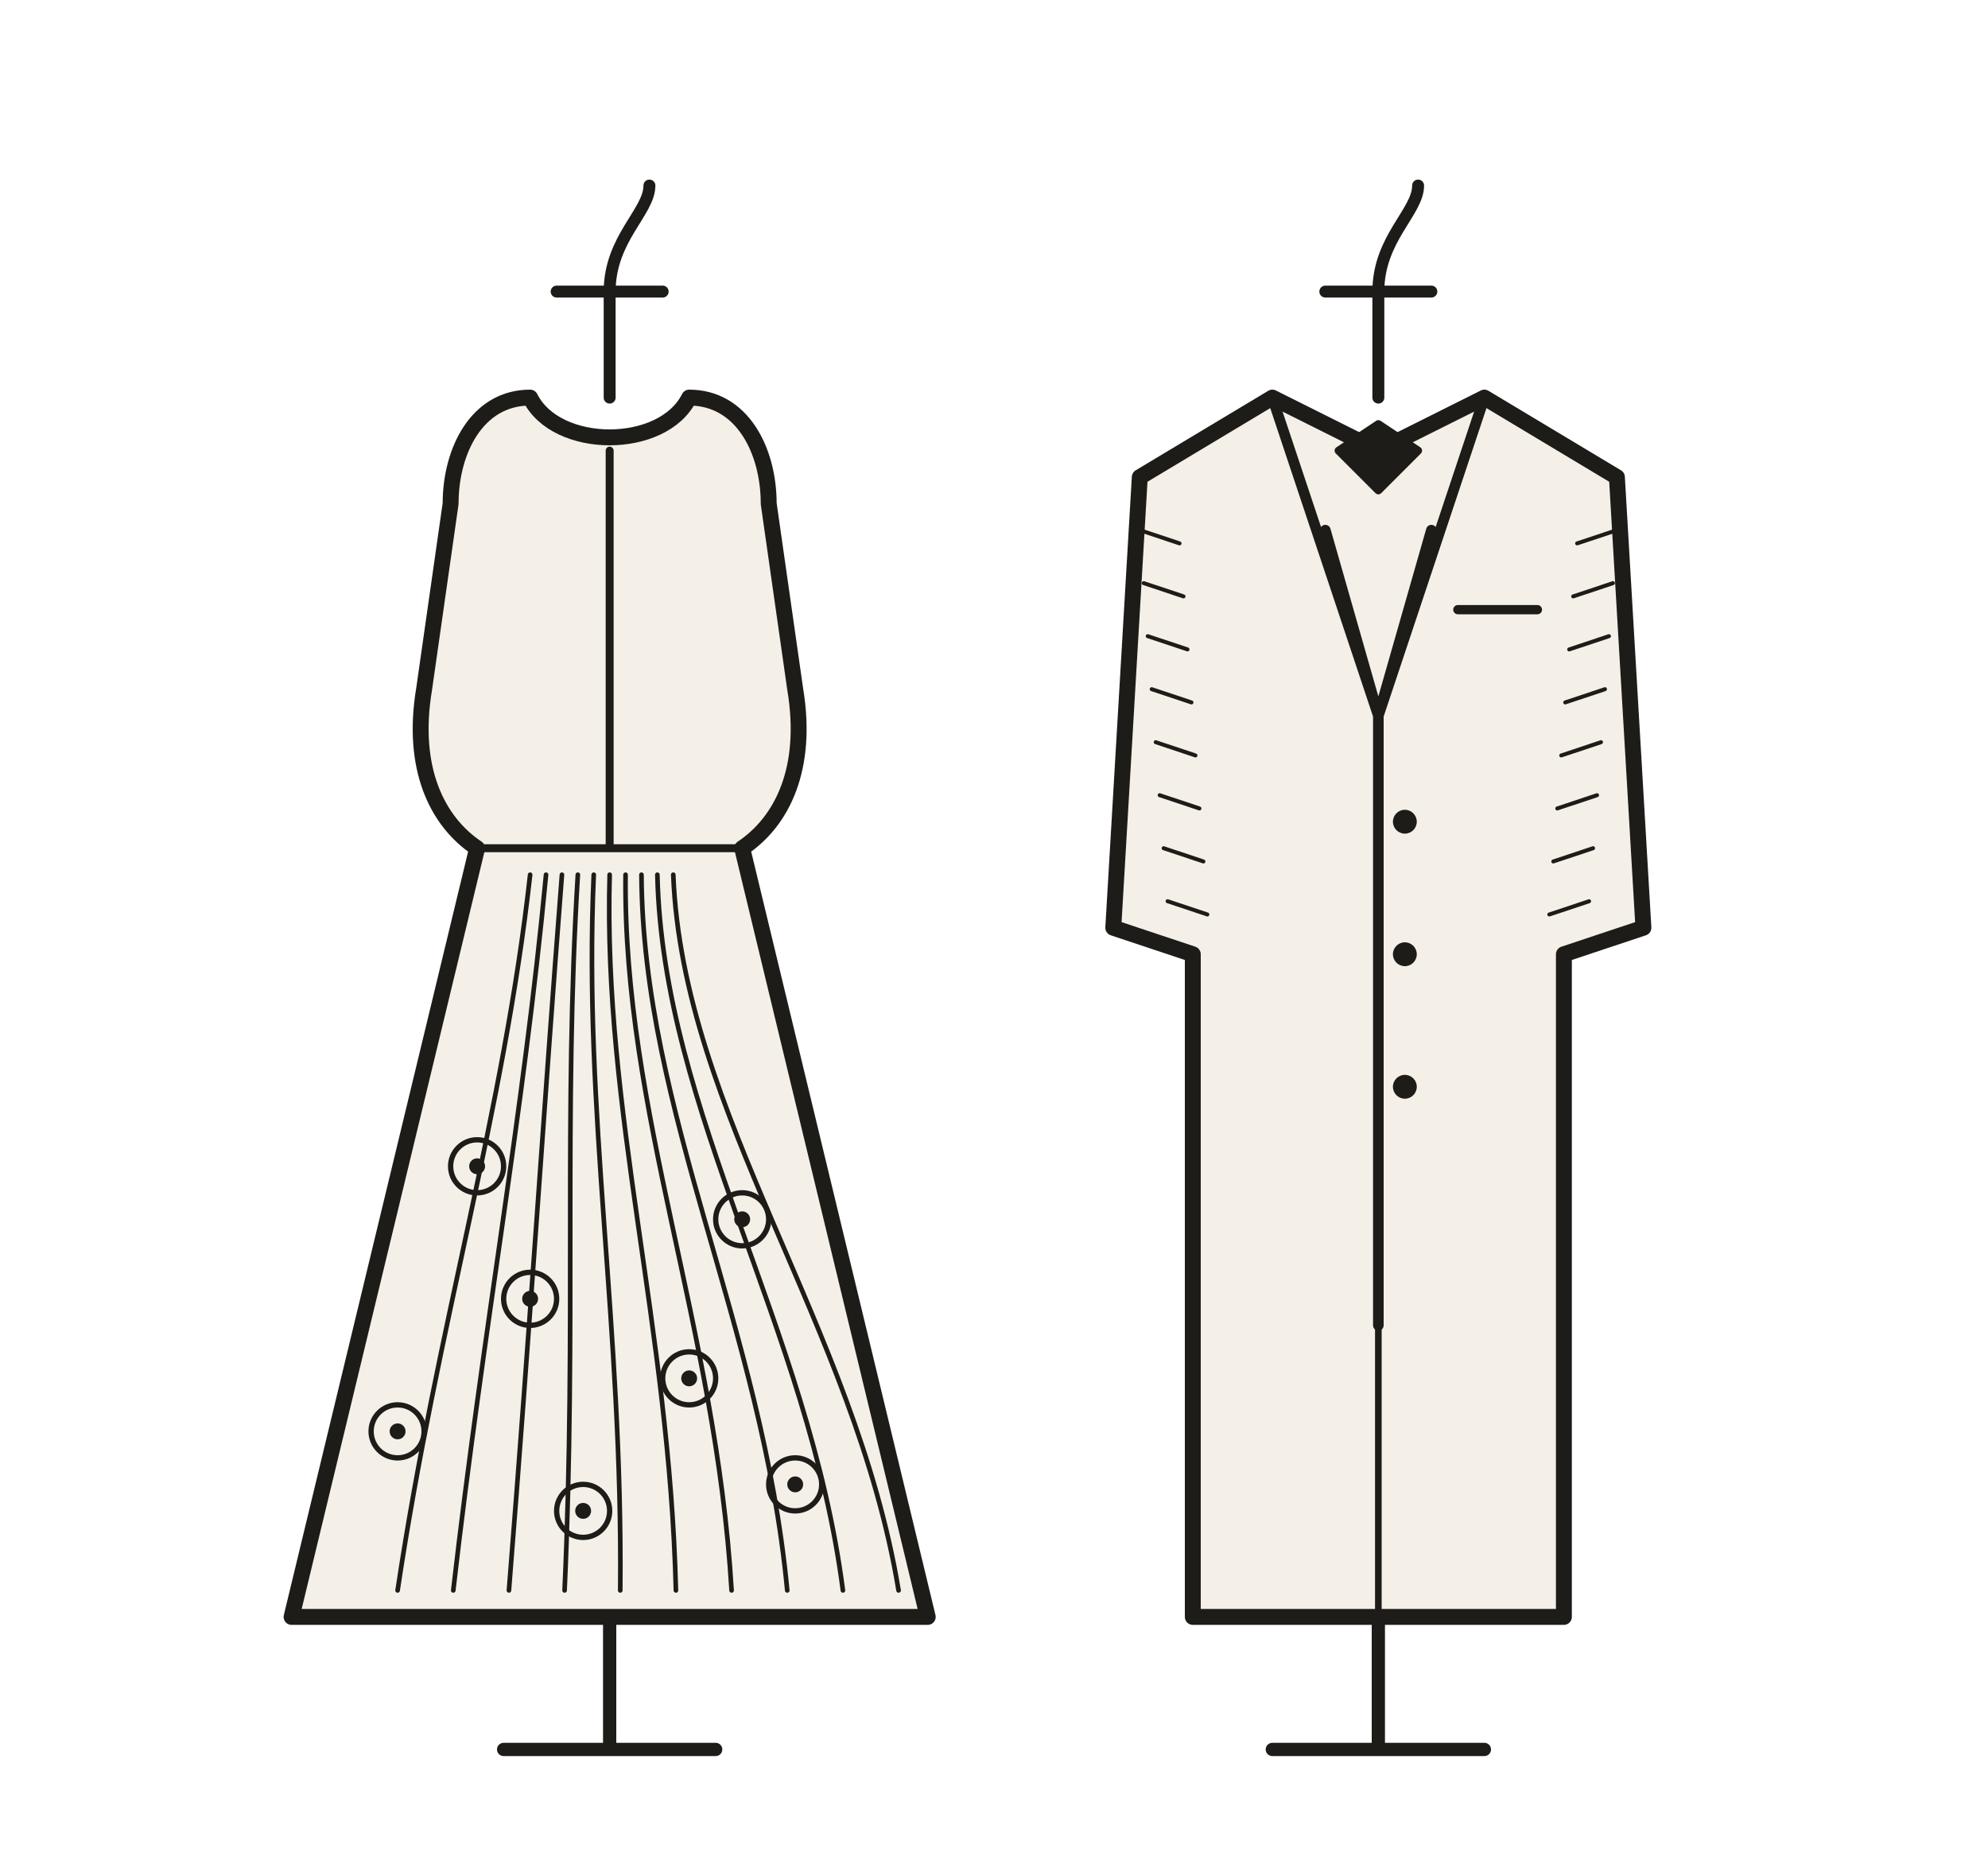
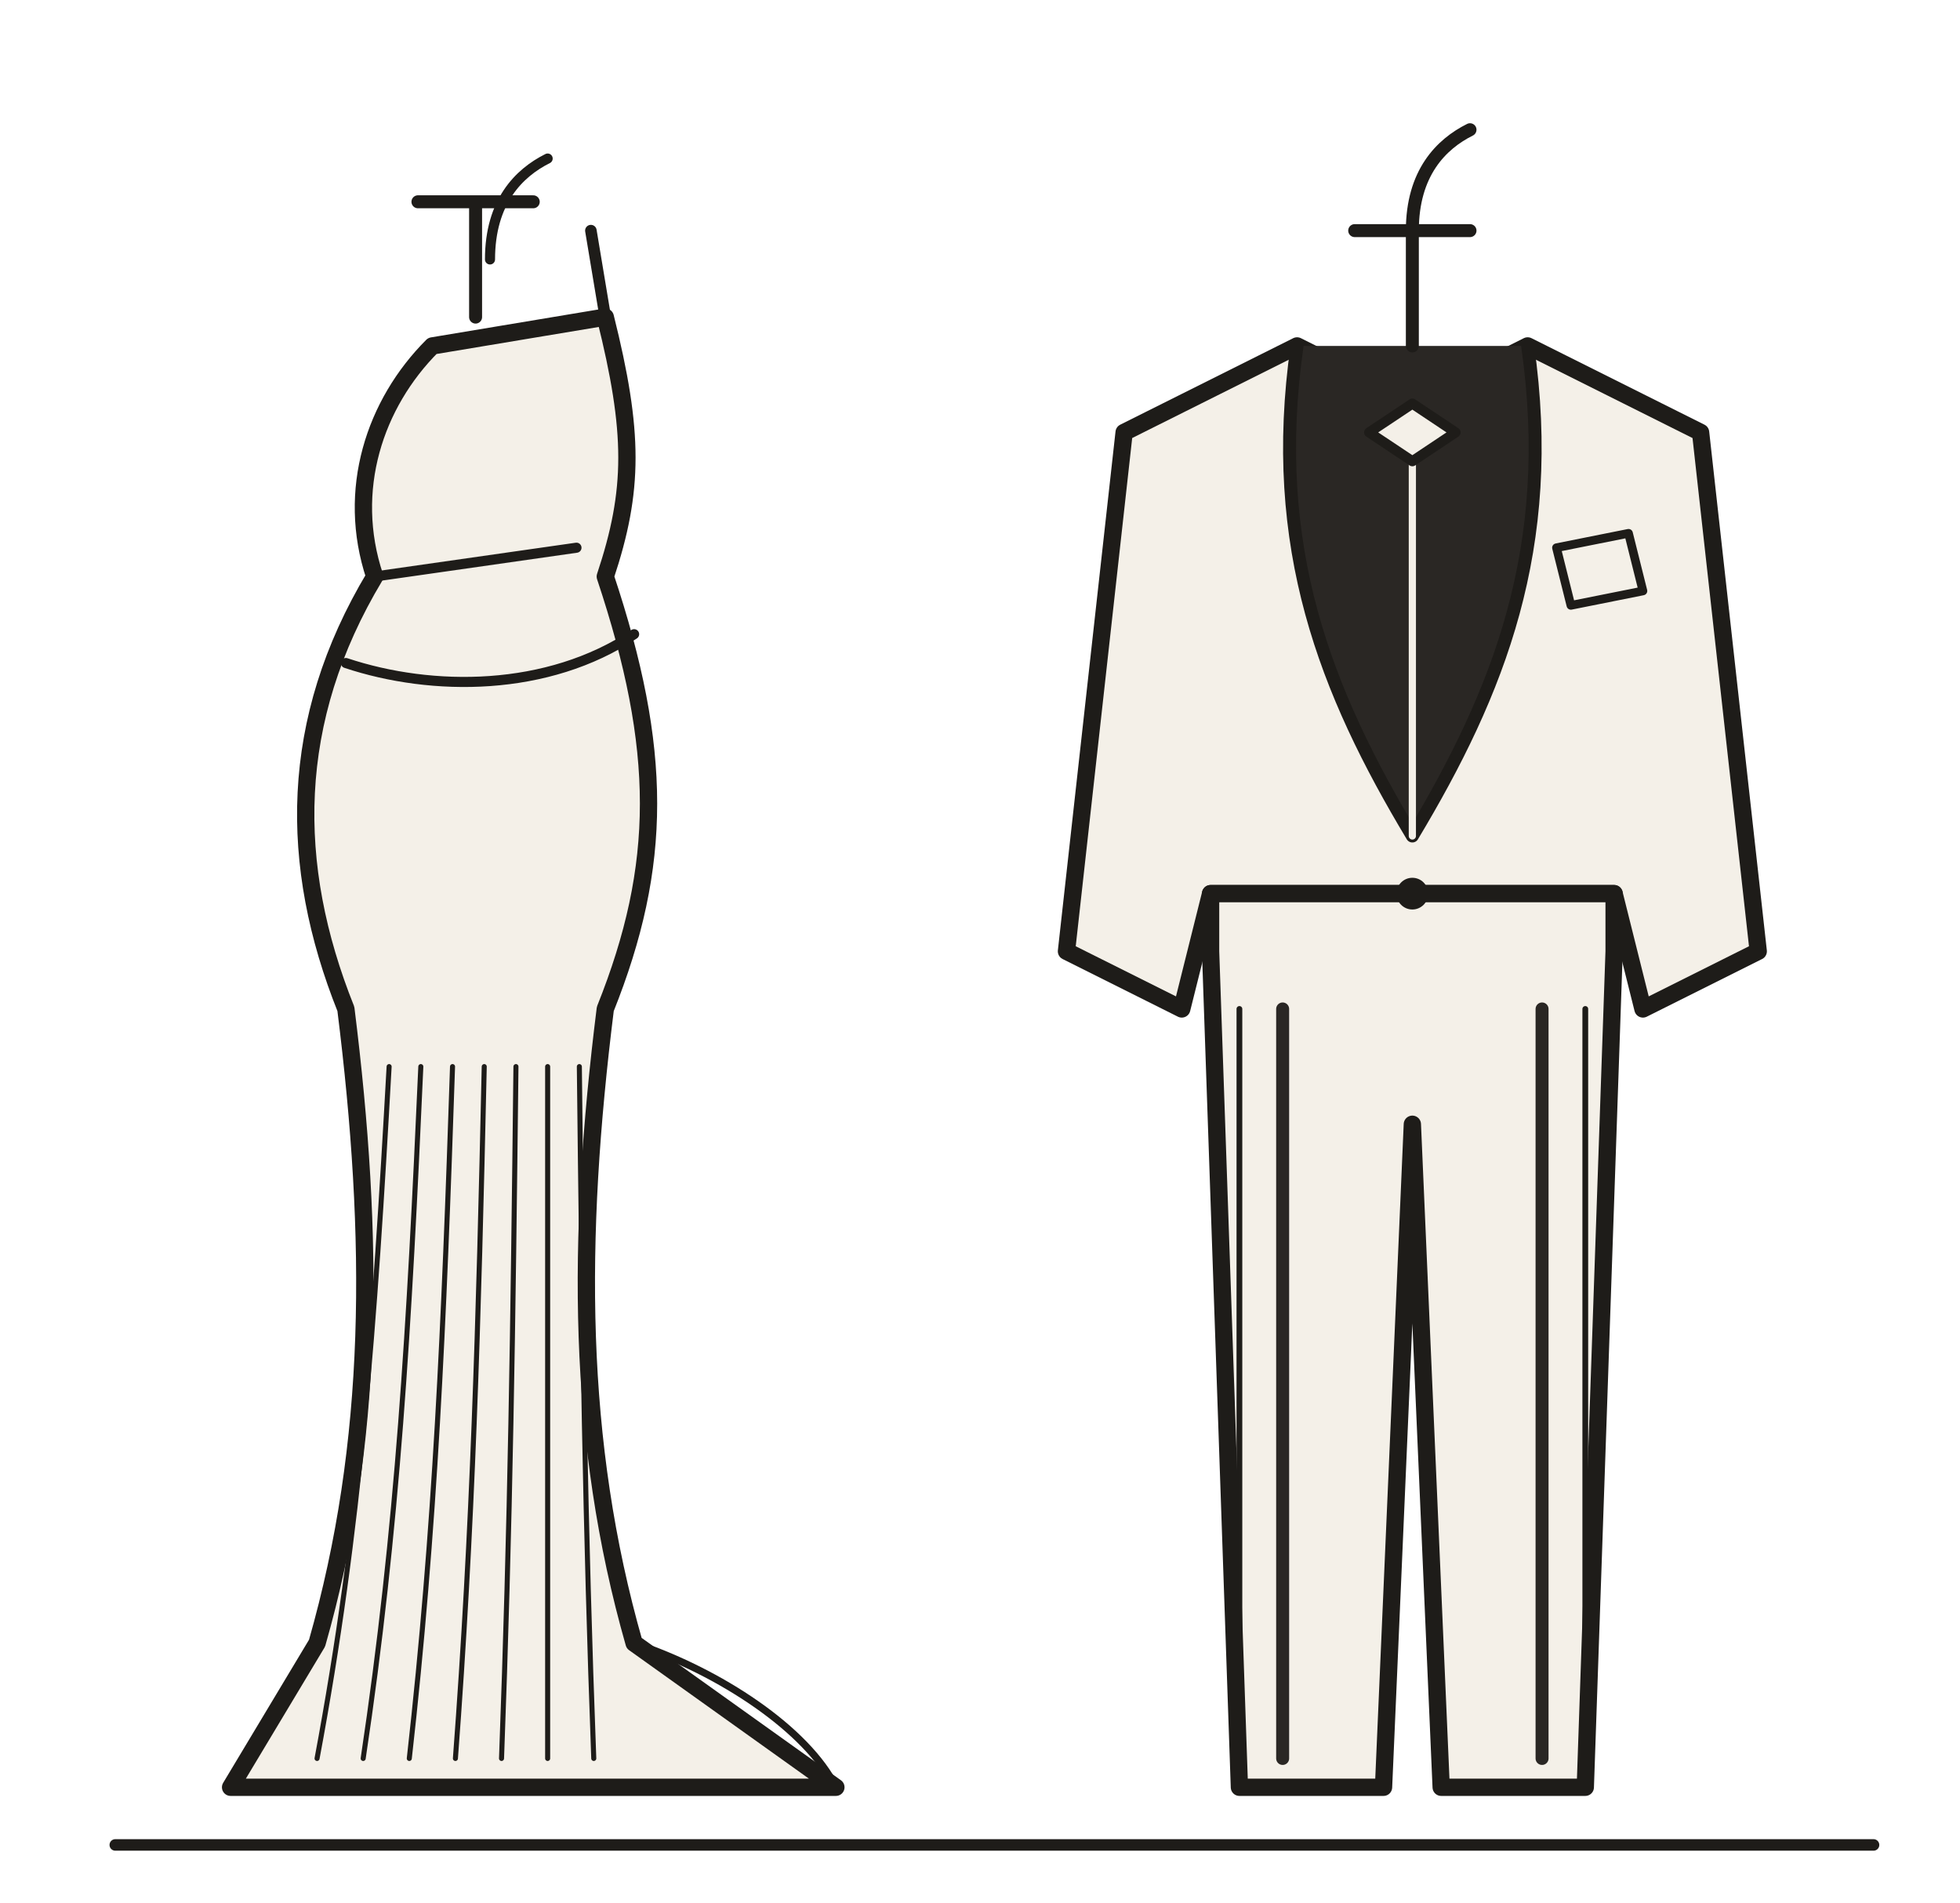
- <svg xmlns="http://www.w3.org/2000/svg" viewBox="0 0 150 140" fill="none" stroke="#1E1C19" stroke-linecap="round" stroke-linejoin="round">
-   <path d="M40 30C36 30 34 34 34 38L32 52C31 58 33 62 36 64L22 122H70L56 64C59 62 61 58 60 52L58 38C58 34 56 30 52 30C50 34 42 34 40 30Z" stroke-width="1.2" fill="#F4F0E8" />
-   <path d="M36 64H56M46 34V64" stroke-width=".6" />
-   <path d="M30.0 120C33.0 100 38.0 84 40.0 66" stroke-width=".35" />
-   <path d="M34.2 120C36.5 100 39.5 84 41.2 66" stroke-width=".35" />
-   <path d="M38.4 120C40.0 100 41.0 84 42.4 66" stroke-width=".35" />
-   <path d="M42.6 120C43.5 100 42.5 84 43.6 66" stroke-width=".35" />
-   <path d="M46.8 120C47.0 100 44.0 84 44.8 66" stroke-width=".35" />
-   <path d="M51.0 120C50.5 100 45.5 84 46.0 66" stroke-width=".35" />
-   <path d="M55.2 120C54.0 100 47.0 84 47.2 66" stroke-width=".35" />
-   <path d="M59.4 120C57.5 100 48.5 84 48.4 66" stroke-width=".35" />
-   <path d="M63.6 120C61.0 100 50.0 84 49.6 66" stroke-width=".35" />
-   <path d="M67.8 120C64.5 100 51.5 84 50.8 66" stroke-width=".35" />
-   <circle cx="30" cy="108" r="2" stroke-width=".4" />
-   <circle cx="30" cy="108" r=".6" fill="#1E1C19" stroke="none" />
-   <circle cx="40" cy="98" r="2" stroke-width=".4" />
-   <circle cx="40" cy="98" r=".6" fill="#1E1C19" stroke="none" />
-   <circle cx="52" cy="104" r="2" stroke-width=".4" />
-   <circle cx="52" cy="104" r=".6" fill="#1E1C19" stroke="none" />
-   <circle cx="60" cy="112" r="2" stroke-width=".4" />
-   <circle cx="60" cy="112" r=".6" fill="#1E1C19" stroke="none" />
-   <circle cx="44" cy="114" r="2" stroke-width=".4" />
-   <circle cx="44" cy="114" r=".6" fill="#1E1C19" stroke="none" />
-   <circle cx="36" cy="88" r="2" stroke-width=".4" />
-   <circle cx="36" cy="88" r=".6" fill="#1E1C19" stroke="none" />
-   <circle cx="56" cy="92" r="2" stroke-width=".4" />
-   <circle cx="56" cy="92" r=".6" fill="#1E1C19" stroke="none" />
-   <path d="M46 30V22M42 22h8M46 22c0-4 3-6 3-8" stroke-width=".9" />
-   <path d="M46 122V132M38 132h16" stroke-width="1" />
-   <path d="M86 36L96 30L104 34L112 30L122 36L124 70L118 72V122H90V72L84 70Z" stroke-width="1.2" fill="#F4F0E8" />
-   <path d="M96 30L104 54L112 30M104 54V100M100 40L104 54L108 40" stroke-width=".8" />
-   <path d="M101 34l3 3 3-3-3-2z" stroke-width=".6" fill="#1E1C19" />
-   <circle cx="106" cy="62" r=".9" fill="#1E1C19" stroke="none" />
-   <circle cx="106" cy="72" r=".9" fill="#1E1C19" stroke="none" />
-   <circle cx="106" cy="82" r=".9" fill="#1E1C19" stroke="none" />
-   <path d="M90 72V122M118 72V122M104 100V122" stroke-width=".5" />
-   <path d="M110 46h6" stroke-width=".7" />
-   <path d="M86.0 40l3 1" stroke-width=".3" />
-   <path d="M122.0 40l-3 1" stroke-width=".3" />
-   <path d="M86.3 44l3 1" stroke-width=".3" />
-   <path d="M121.7 44l-3 1" stroke-width=".3" />
-   <path d="M86.6 48l3 1" stroke-width=".3" />
-   <path d="M121.4 48l-3 1" stroke-width=".3" />
-   <path d="M86.9 52l3 1" stroke-width=".3" />
-   <path d="M121.1 52l-3 1" stroke-width=".3" />
-   <path d="M87.2 56l3 1" stroke-width=".3" />
-   <path d="M120.8 56l-3 1" stroke-width=".3" />
-   <path d="M87.5 60l3 1" stroke-width=".3" />
-   <path d="M120.5 60l-3 1" stroke-width=".3" />
-   <path d="M87.8 64l3 1" stroke-width=".3" />
-   <path d="M120.2 64l-3 1" stroke-width=".3" />
-   <path d="M88.1 68l3 1" stroke-width=".3" />
-   <path d="M119.9 68l-3 1" stroke-width=".3" />
-   <path d="M104 30V22M100 22h8M104 22c0-4 3-6 3-8" stroke-width=".9" />
-   <path d="M104 122V132M96 132h16" stroke-width="1" />
+ <svg xmlns="http://www.w3.org/2000/svg" viewBox="0 0 136 132" fill="none" stroke="#1E1C19" stroke-linecap="round" stroke-linejoin="round">
+   <path d="M30 24L42 22C44 30 44 34 42 40C46 52 46 60 42 70C40 86 40 100 44 114L58 124H16L22 114C26 100 26 86 24 70C20 60 20 50 26 40C24 34 26 28 30 24Z" stroke-width="1.2" fill="#F4F0E8" />
+   <path d="M24 46C30 48 38 48 44 44M26 40L40 38" stroke-width=".7" />
+   <path d="M42 22l-1 -6" stroke-width=".8" />
+   <path d="M27.0 74C26.0 92 25.0 106 22.0 122" stroke-width=".35" />
+   <path d="M29.2 74C28.4 92 27.6 106 25.2 122" stroke-width=".35" />
+   <path d="M31.4 74C30.8 92 30.2 106 28.4 122" stroke-width=".35" />
+   <path d="M33.6 74C33.2 92 32.8 106 31.6 122" stroke-width=".35" />
+   <path d="M35.8 74C35.6 92 35.4 106 34.8 122" stroke-width=".35" />
+   <path d="M38.0 74C38.0 92 38.0 106 38.0 122" stroke-width=".35" />
+   <path d="M40.2 74C40.4 92 40.6 106 41.2 122" stroke-width=".35" />
+   <path d="M44 114C50 116 56 120 58 124" stroke-width=".5" />
+   <path d="M34 18c0-4 2-6 4-7" stroke-width=".7" />
+   <path d="M33 22V14M29 14h8" stroke-width=".9" />
+   <path d="M78 30L90 24L98 28L106 24L118 30L122 66L114 70L112 62H84L82 70L74 66Z" stroke-width="1.2" fill="#F4F0E8" />
+   <path d="M90 24C92 36 94 44 98 52C102 44 104 36 106 24" stroke-width=".9" />
+   <path d="M90 24C88 38 92 48 98 58C104 48 108 38 106 24" stroke-width=".9" fill="#2A2724" />
+   <path d="M98 28V58" stroke-width=".5" stroke="#F4F0E8" />
+   <path d="M95 30l3 2 3-2-3-2z" stroke-width=".7" fill="#F4F0E8" />
+   <path d="M84 62H112V66L110 124H100L98 78L96 124H86L84 66Z" stroke-width="1.2" fill="#F4F0E8" />
+   <path d="M86 124V70M110 124V70" stroke-width=".4" />
+   <path d="M89 70V122M107 70V122" stroke-width=".9" stroke="#2A2724" />
+   <path d="M108 38l5-1 1 4-5 1z" stroke-width=".6" />
+   <circle cx="98" cy="62" r="1.1" fill="#1E1C19" stroke="none" />
+   <path d="M98 24V16M94 16h8M98 16c0-4 2-6 4-7" stroke-width=".9" />
+   <path d="M8 128H130" stroke-width=".8" />
</svg>
